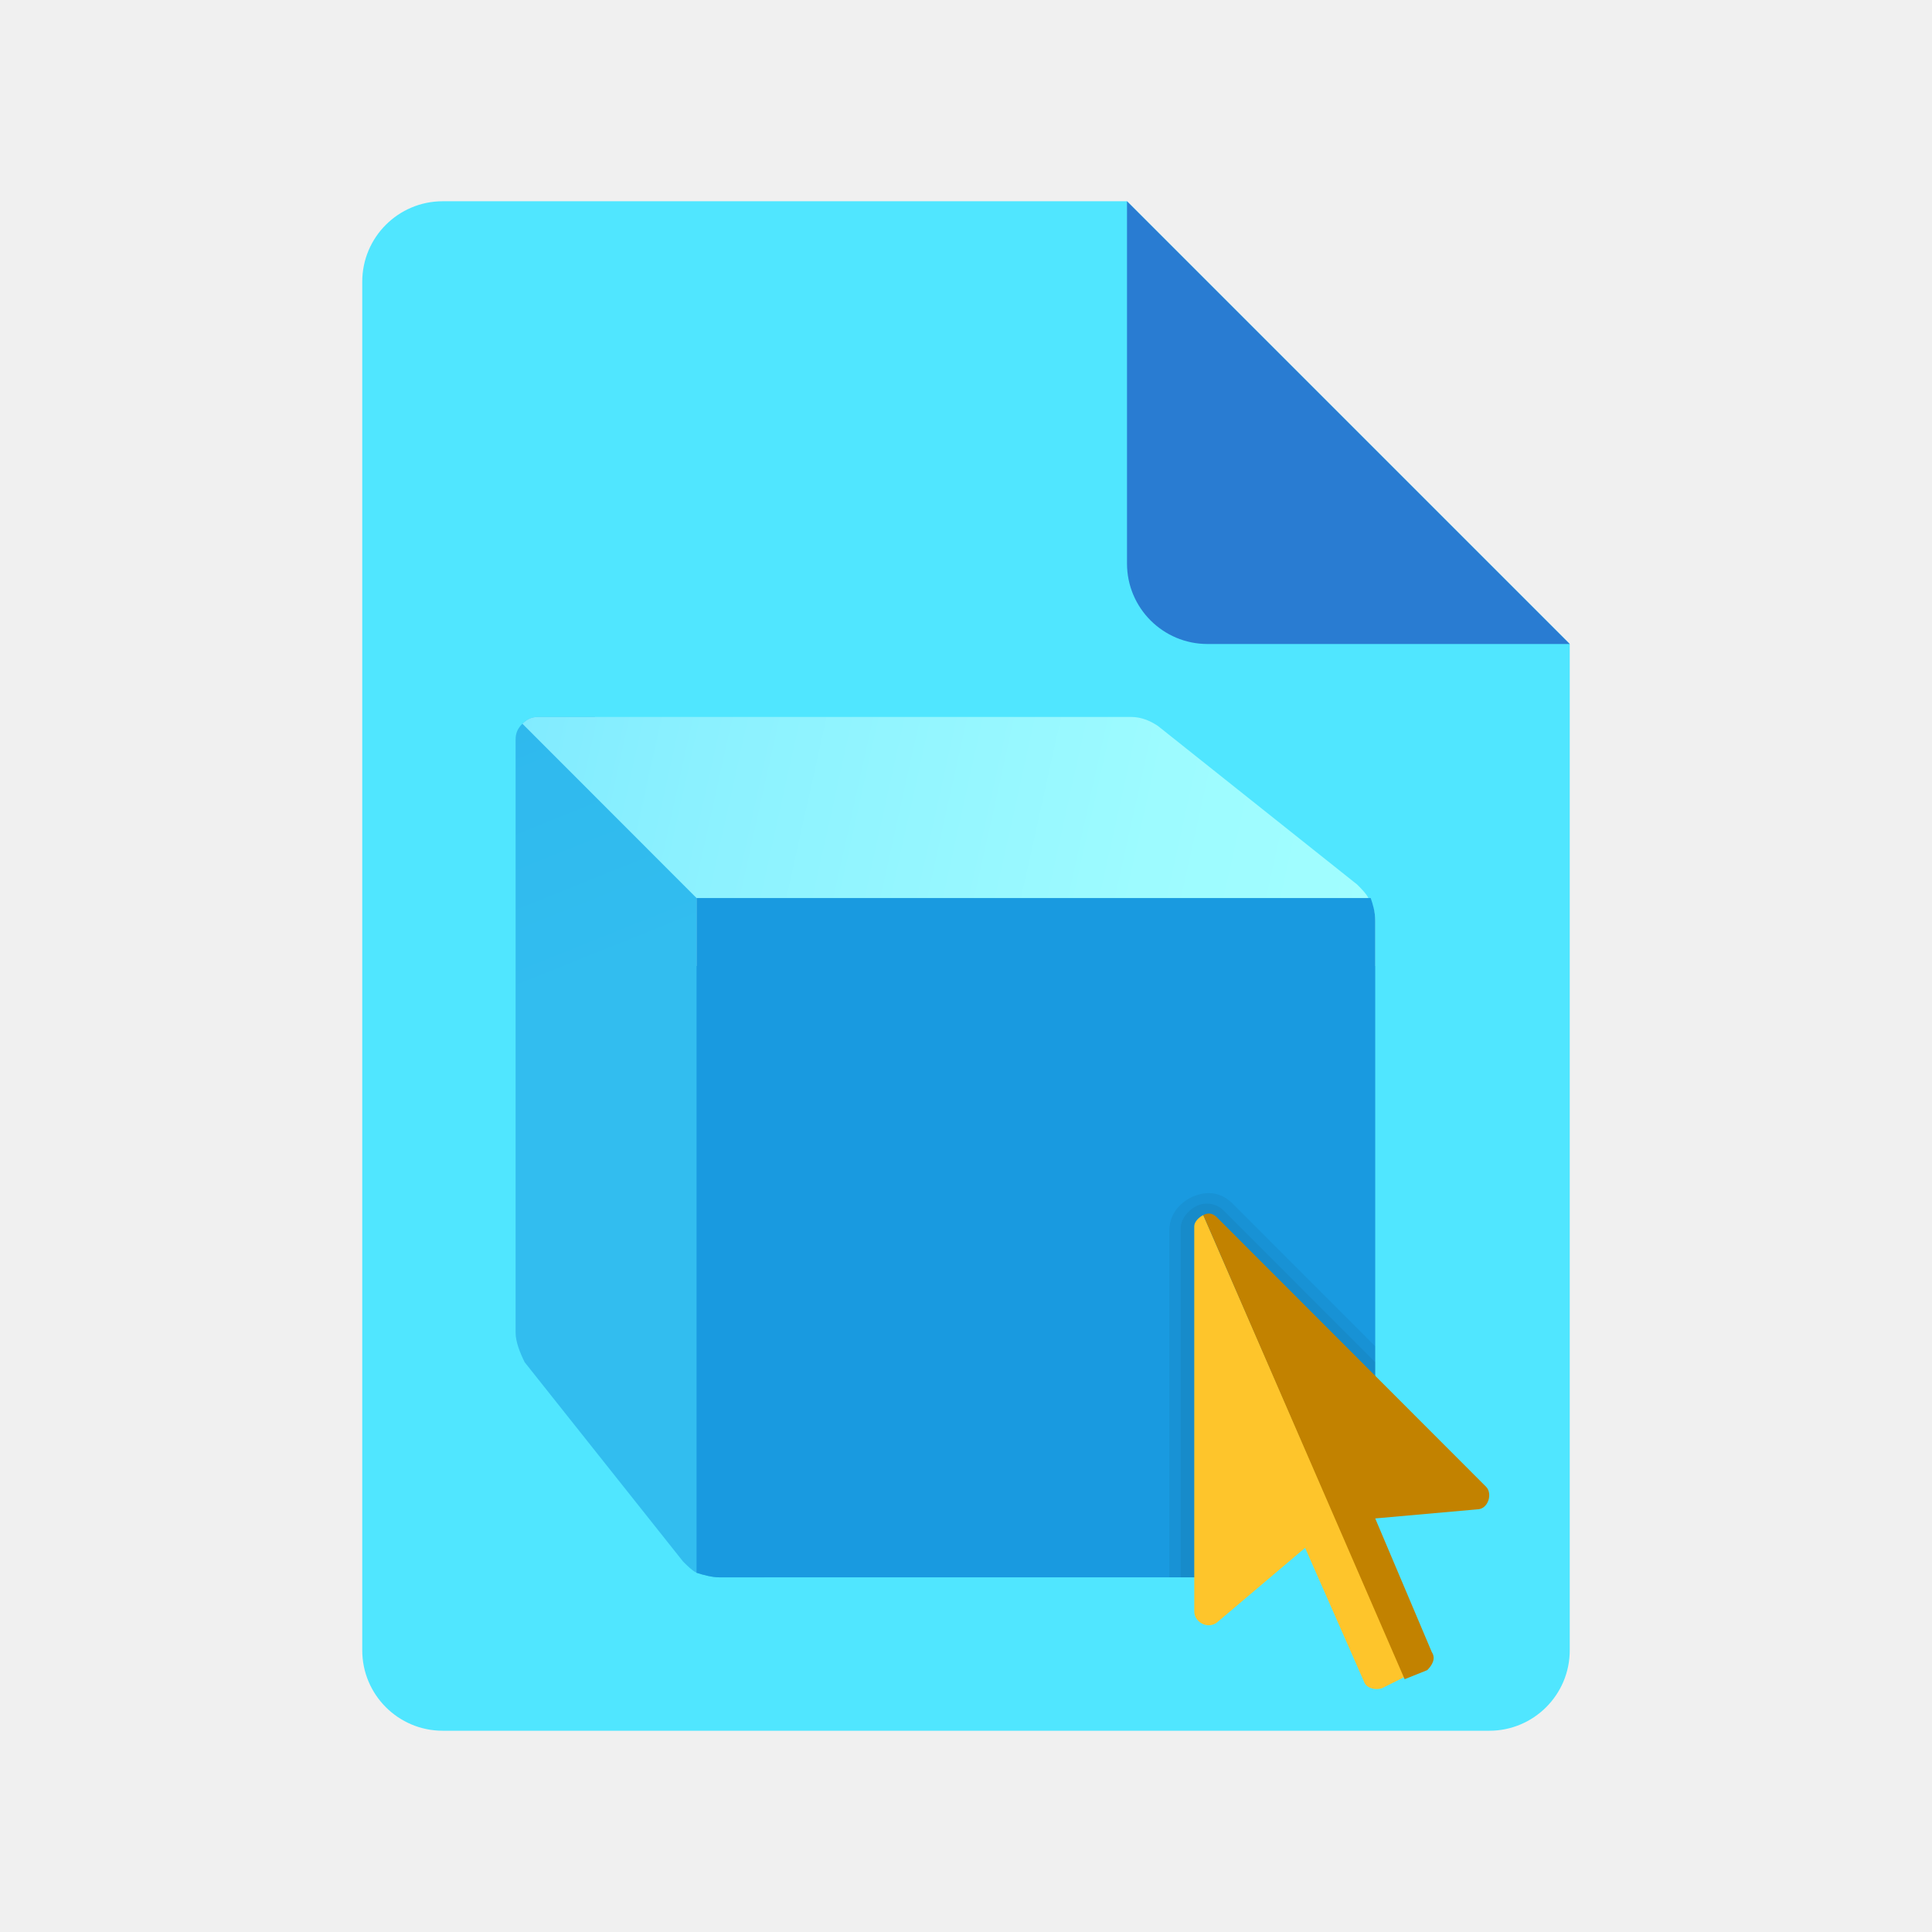
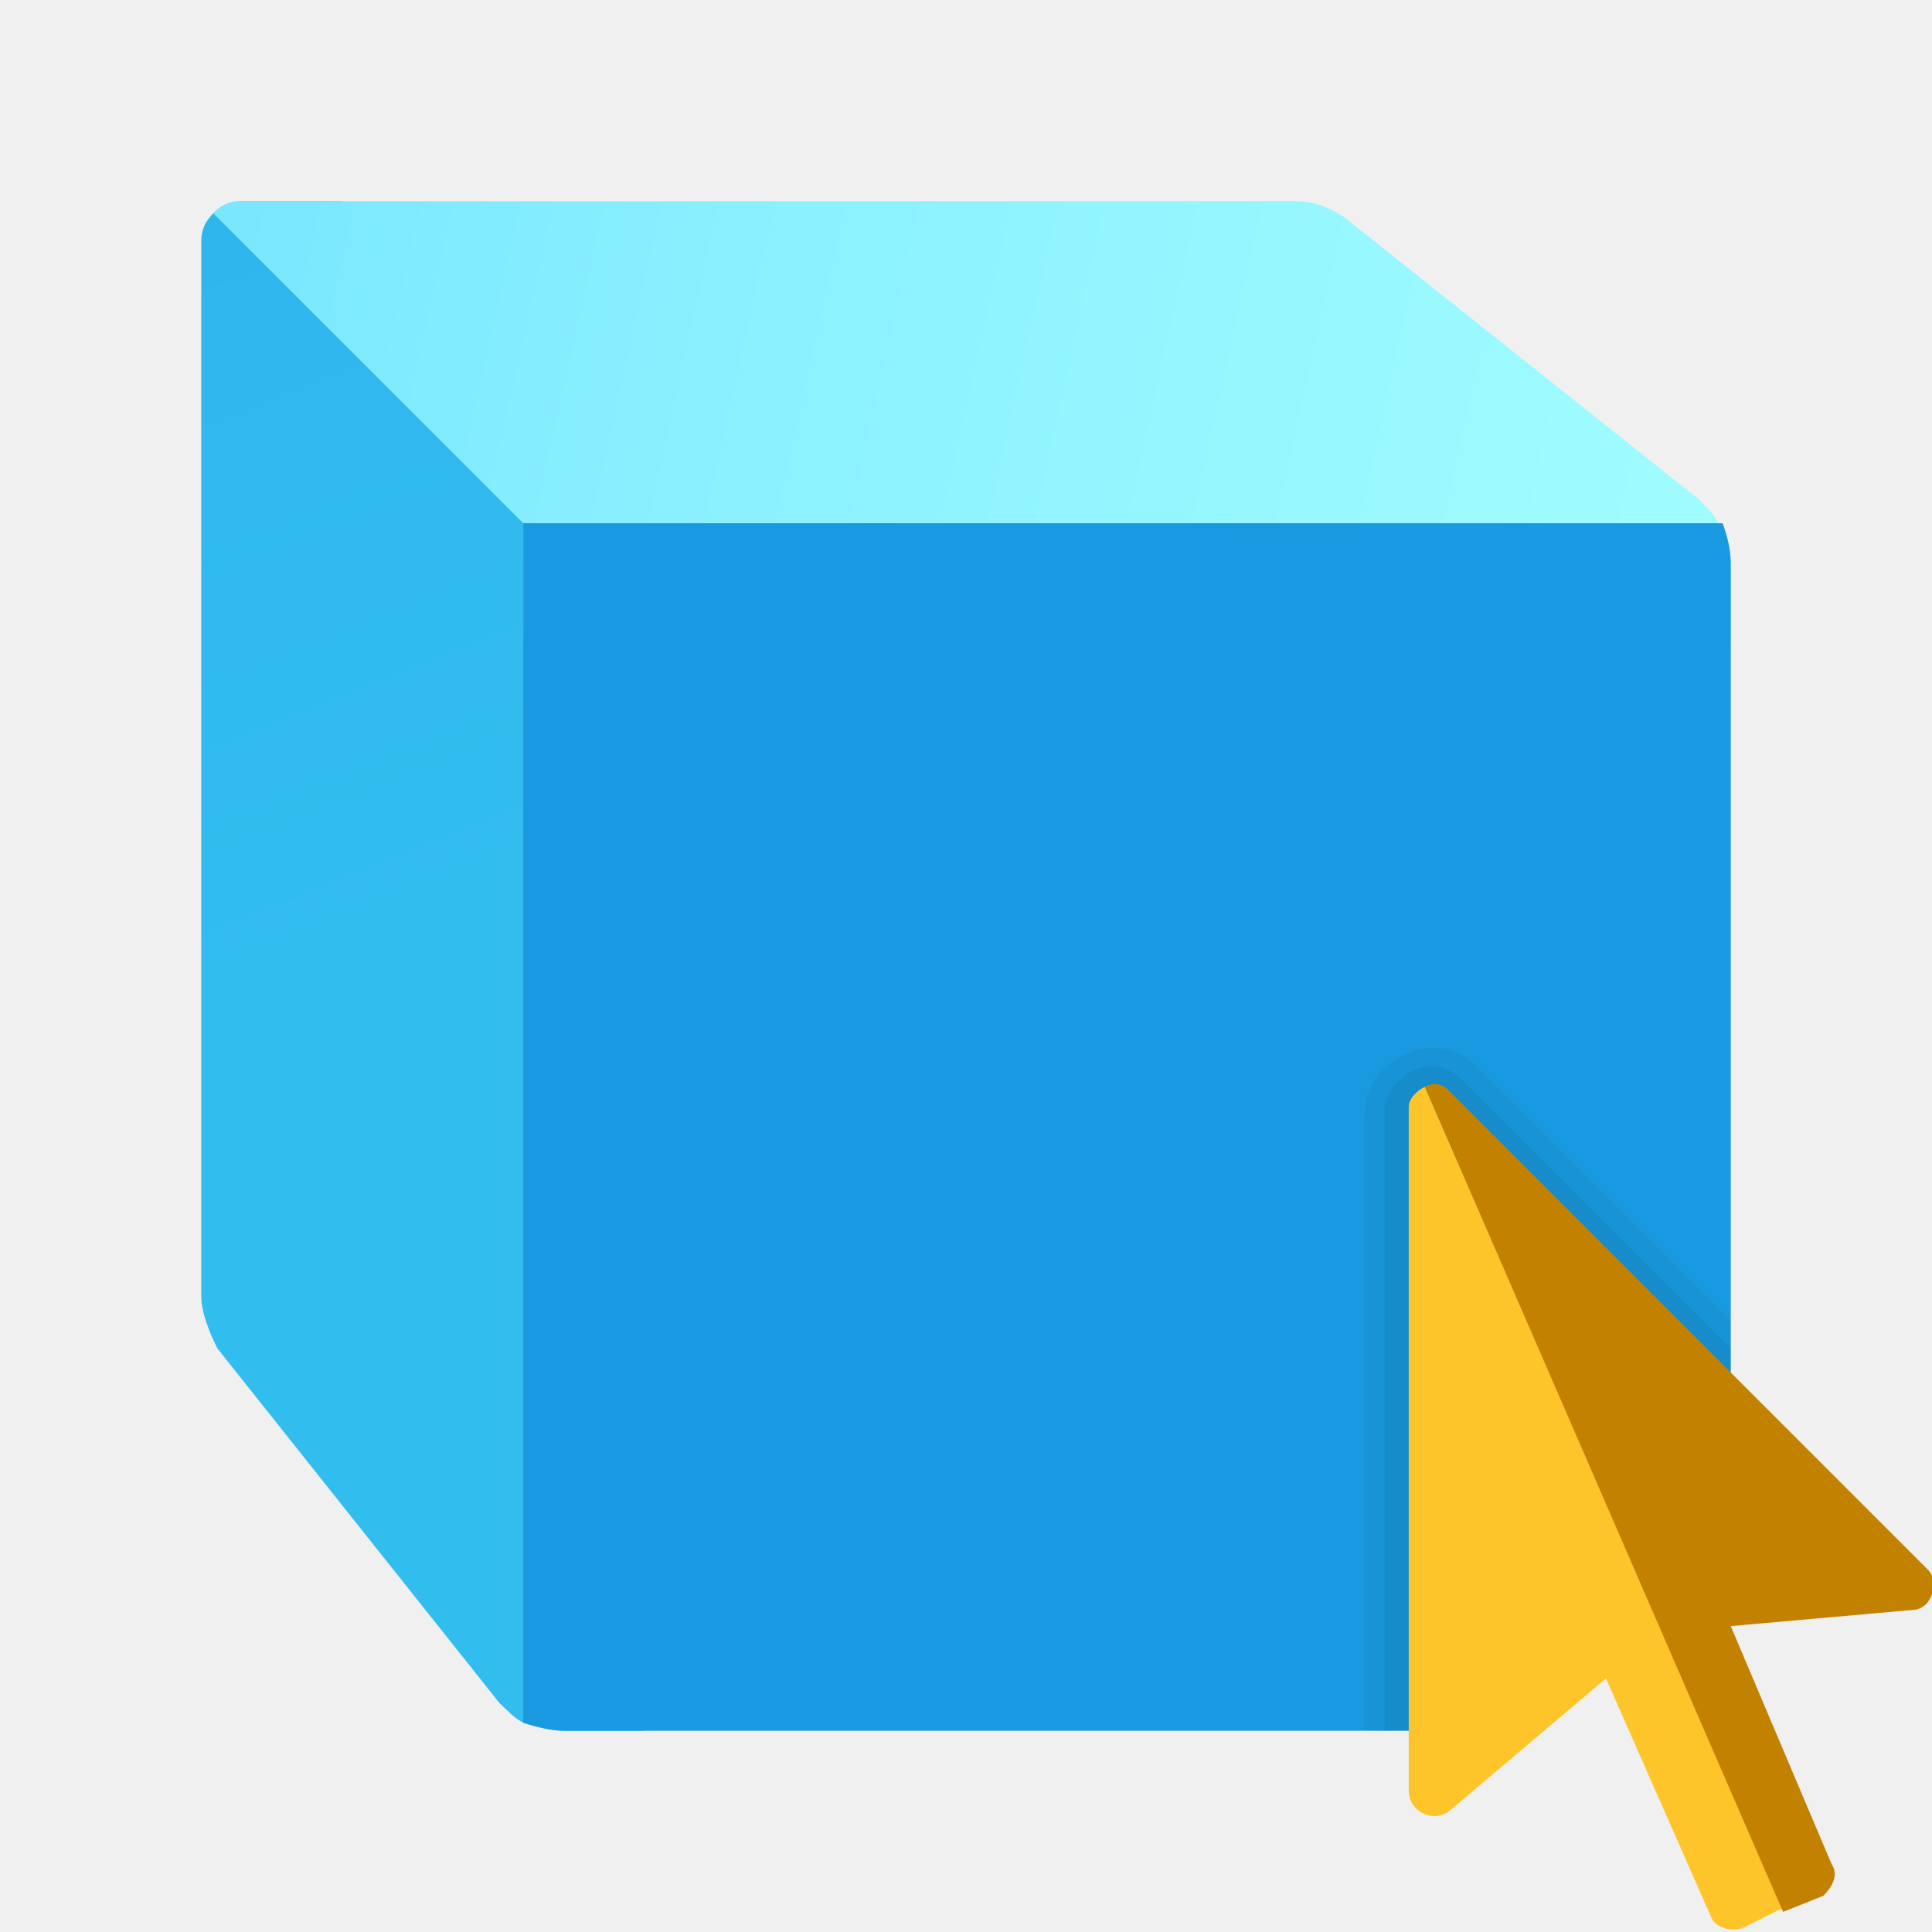
<svg xmlns="http://www.w3.org/2000/svg" xmlns:xlink="http://www.w3.org/1999/xlink" width="48px" height="48px" viewBox="0 0 48 48" version="1.1">
  <defs>
-     <linearGradient gradientUnits="userSpaceOnUse" x1="0.529" y1="10.472" x2="5.6" y2="5.4" id="gradient_1">
-       <stop offset="0%" stop-color="#3079D6" />
-       <stop offset="100%" stop-color="#297CD2" />
-     </linearGradient>
-     <linearGradient gradientUnits="userSpaceOnUse" x1="1.745" y1="10.834" x2="-15.686" y2="-32.565" id="gradient_2">
+     <linearGradient gradientUnits="userSpaceOnUse" x1="8.105" y1="24.261" x2="-22.91" y2="-52.893" id="gradient_1">
      <stop offset="0%" stop-color="#32BDEF" />
      <stop offset="100%" stop-color="#1EA2E4" />
    </linearGradient>
-     <linearGradient gradientUnits="userSpaceOnUse" x1="27.295" y1="4.829" x2="-8.884" y2="-3.198" id="gradient_3">
+     <linearGradient gradientUnits="userSpaceOnUse" x1="53.865" y1="13.585" x2="-10.507" y2="-0.686" id="gradient_2">
      <stop offset="0%" stop-color="#A3FFFF" />
      <stop offset="22.3%" stop-color="#9DFBFF" />
      <stop offset="53%" stop-color="#8BF1FF" />
      <stop offset="88.5%" stop-color="#6EE0FF" />
      <stop offset="100%" stop-color="#63DAFF" />
    </linearGradient>
-     <linearGradient gradientUnits="userSpaceOnUse" x1="-17.555" y1="-45.288" x2="-0.749" y2="-3.445" id="gradient_4">
+     <linearGradient gradientUnits="userSpaceOnUse" x1="-18.236" y1="-67.512" x2="11.667" y2="6.875" id="gradient_3">
      <stop offset="0%" stop-color="#076CB3" />
      <stop offset="100%" stop-color="#199AE0" />
    </linearGradient>
-     <linearGradient gradientUnits="userSpaceOnUse" x1="-33.104" y1="-9.277" x2="-8.621" y2="-9.277" id="gradient_5">
+     <linearGradient gradientUnits="userSpaceOnUse" x1="-23.901" y1="10.507" x2="19.66" y2="10.507" id="gradient_4">
      <stop offset="0%" stop-color="#FFD869" />
      <stop offset="100%" stop-color="#FEC52B" />
    </linearGradient>
-     <linearGradient gradientUnits="userSpaceOnUse" x1="-16.81" y1="-9.358" x2="-9.702" y2="-9.358" id="gradient_6">
+     <linearGradient gradientUnits="userSpaceOnUse" x1="5.49" y1="10.299" x2="18.138" y2="10.299" id="gradient_5">
      <stop offset="0%" stop-color="#EBA600" />
      <stop offset="100%" stop-color="#C28200" />
    </linearGradient>
    <path d="M0 0L48 0L48 48L0 48L0 0Z" id="path_1" />
-     <path d="M0 0L27 0L27 27L0 27L0 0Z" id="path_2" />
-     <clipPath id="mask_1">
+     <clipPath id="clip_1">
      <use xlink:href="#path_1" />
    </clipPath>
-     <clipPath id="mask_2">
-       <use xlink:href="#path_2" />
-     </clipPath>
  </defs>
-   <g id="File-Icon-2">
-     <path d="M0 0L48 0L48 48L0 48L0 0Z" id="Background" fill="#FFFFFF" fill-opacity="0" fill-rule="evenodd" stroke="none" />
-     <g clip-path="url(#mask_1)">
-       <path d="M39 16L39 41C39 42.105 38.105 43 37 43L11 43C9.895 43 9 42.105 9 41L9 7C9 5.895 9.895 5 11 5L28 5L39 16L39 16Z" id="Shape" fill="#50E6FF" fill-rule="evenodd" stroke="none" />
-       <path d="M28 5L28 14C28 15.105 28.895 16 30 16L39 16L28 5L28 5Z" id="Shape" fill="url(#gradient_1)" fill-rule="evenodd" stroke="none" />
-     </g>
-   </g>
-   <g id="svg" transform="translate(10 15)">
-     <path d="M0 0L27 0L27 27L0 27L0 0Z" id="Background" fill="#FFFFFF" fill-opacity="0" fill-rule="evenodd" stroke="none" />
-     <g id="3D-Object-Icon">
-       <path d="M0 0L26.977 0L26.977 27L0 27L0 0L0 0Z" id="Background" fill="#FFFFFF" fill-opacity="0" fill-rule="evenodd" stroke="none" />
-       <path d="M8.992 7.312L8.992 24.188L7.868 24.188C7.7 24.188 7.475 24.131 7.306 24.075C7.194 24.019 7.081 23.906 6.969 23.794L3.035 18.844C2.923 18.619 2.81 18.337 2.81 18.113L2.81 3.375C2.81 3.206 2.866 3.094 2.979 2.981C3.091 2.869 3.204 2.812 3.372 2.812L4.777 2.812L8.992 7.312L8.992 7.312L8.992 7.312Z" id="Shape" fill="url(#gradient_2)" stroke="none" />
-       <path d="M24.167 7.875L24.167 9L7.306 9L7.306 7.312L2.979 2.981C3.091 2.869 3.204 2.812 3.372 2.812L18.097 2.812C18.378 2.812 18.603 2.925 18.771 3.038L23.717 6.975C23.83 7.088 23.942 7.2 23.998 7.312C24.111 7.481 24.167 7.65 24.167 7.875L24.167 7.875L24.167 7.875Z" id="Shape#1" fill="url(#gradient_3)" stroke="none" />
-       <path d="M24.167 7.875L24.167 20.812L20.795 24.188L7.868 24.188C7.7 24.188 7.475 24.131 7.306 24.075L7.306 7.312L24.055 7.312C24.111 7.481 24.167 7.65 24.167 7.875L24.167 7.875L24.167 7.875Z" id="Shape#2" fill="url(#gradient_4)" stroke="none" />
-       <path d="M24.167 20.812L24.167 18.45L20.626 14.906C20.345 14.625 20.008 14.569 19.614 14.738C19.277 14.906 19.052 15.188 19.052 15.581L19.052 24.188L20.738 24.188L24.167 20.812L24.167 20.812L24.167 20.812Z" id="Shape#3" fill="#000000" fill-opacity="0.051" stroke="none" />
-       <path d="M24.167 20.812L24.167 18.844L20.401 15.075C20.233 14.906 19.952 14.85 19.727 14.963C19.502 15.075 19.334 15.3 19.334 15.525L19.334 24.188L20.795 24.188L24.167 20.812L24.167 20.812L24.167 20.812Z" id="Shape#4" fill="#000000" fill-opacity="0.051" stroke="none" />
-       <path d="M19.671 15.469L19.671 25.031C19.671 25.312 20.008 25.481 20.233 25.312L22.425 23.456L23.886 26.775C23.942 26.944 24.167 27 24.335 26.944L24.898 26.663L19.895 15.188C19.783 15.244 19.671 15.356 19.671 15.469L19.671 15.469L19.671 15.469Z" id="Shape#5" fill="url(#gradient_5)" stroke="none" />
-       <path d="M25.572 26.044L24.167 22.725L26.696 22.5C26.977 22.5 27.089 22.106 26.921 21.938L20.233 15.244C20.12 15.131 20.008 15.131 19.895 15.188L24.898 26.719L25.459 26.494C25.572 26.381 25.684 26.212 25.572 26.044L25.572 26.044L25.572 26.044Z" id="Shape#6" fill="url(#gradient_6)" stroke="none" />
-     </g>
+   <g id="3D Object" clip-path="url(#clip_1)">
+     <path d="M0 0L48 0L48 48L0 48L0 0Z" id="3D-Object" fill="none" fill-rule="evenodd" stroke="none" />
+     <path d="M16 13L16 43L14 43C13.7 43 13.3 42.9 13 42.8C12.8 42.7 12.6 42.5 12.4 42.3L5.4 33.5C5.2 33.1 5 32.6 5 32.2L5 6C5 5.7 5.1 5.5 5.3 5.3C5.5 5.1 5.7 5 6 5L8.5 5L16 13L16 13Z" id="Shape" fill="url(#gradient_1)" stroke="none" />
+     <path d="M43 14L43 16L13 16L13 13L5.3 5.3C5.5 5.1 5.7 5 6 5L32.2 5C32.7 5 33.1 5.2 33.4 5.4L42.2 12.4C42.4 12.6 42.6 12.8 42.7 13C42.9 13.3 43 13.6 43 14L43 14Z" id="Shape" fill="url(#gradient_2)" stroke="none" />
+     <path d="M43 14L43 37L37 43L14 43C13.7 43 13.3 42.9 13 42.8L13 13L42.8 13C42.9 13.3 43 13.6 43 14L43 14Z" id="Shape" fill="url(#gradient_3)" stroke="none" />
+     <path d="M43 37L43 32.8L36.7 26.5C36.2 26 35.6 25.9 34.9 26.2C34.3 26.5 33.9 27 33.9 27.7L33.9 43L36.9 43L43 37L43 37Z" id="Shape" fill="#000000" fill-opacity="0.05" stroke="none" />
+     <path d="M43 37L43 33.5L36.3 26.8C36 26.5 35.5 26.4 35.1 26.6C34.7 26.8 34.4 27.2 34.4 27.6L34.4 43L37 43L43 37L43 37Z" id="Shape" fill="#000000" fill-opacity="0.05" stroke="none" />
+     <path d="M35 27.5L35 44.5C35 45 35.6 45.3 36 45L39.9 41.7L42.5 47.6C42.6 47.9 43 48 43.3 47.9L44.3 47.4L35.4 27C35.2 27.1 35 27.3 35 27.5L35 27.5Z" id="Shape" fill="url(#gradient_4)" stroke="none" />
+     <path d="M45.5 46.3L43 40.4L47.5 40C48 40 48.2 39.3 47.9 39L36 27.1C35.8 26.9 35.6 26.9 35.4 27L44.3 47.5L45.3 47.1C45.5 46.9 45.7 46.6 45.5 46.3L45.5 46.3Z" id="Shape" fill="url(#gradient_5)" stroke="none" />
  </g>
</svg>
